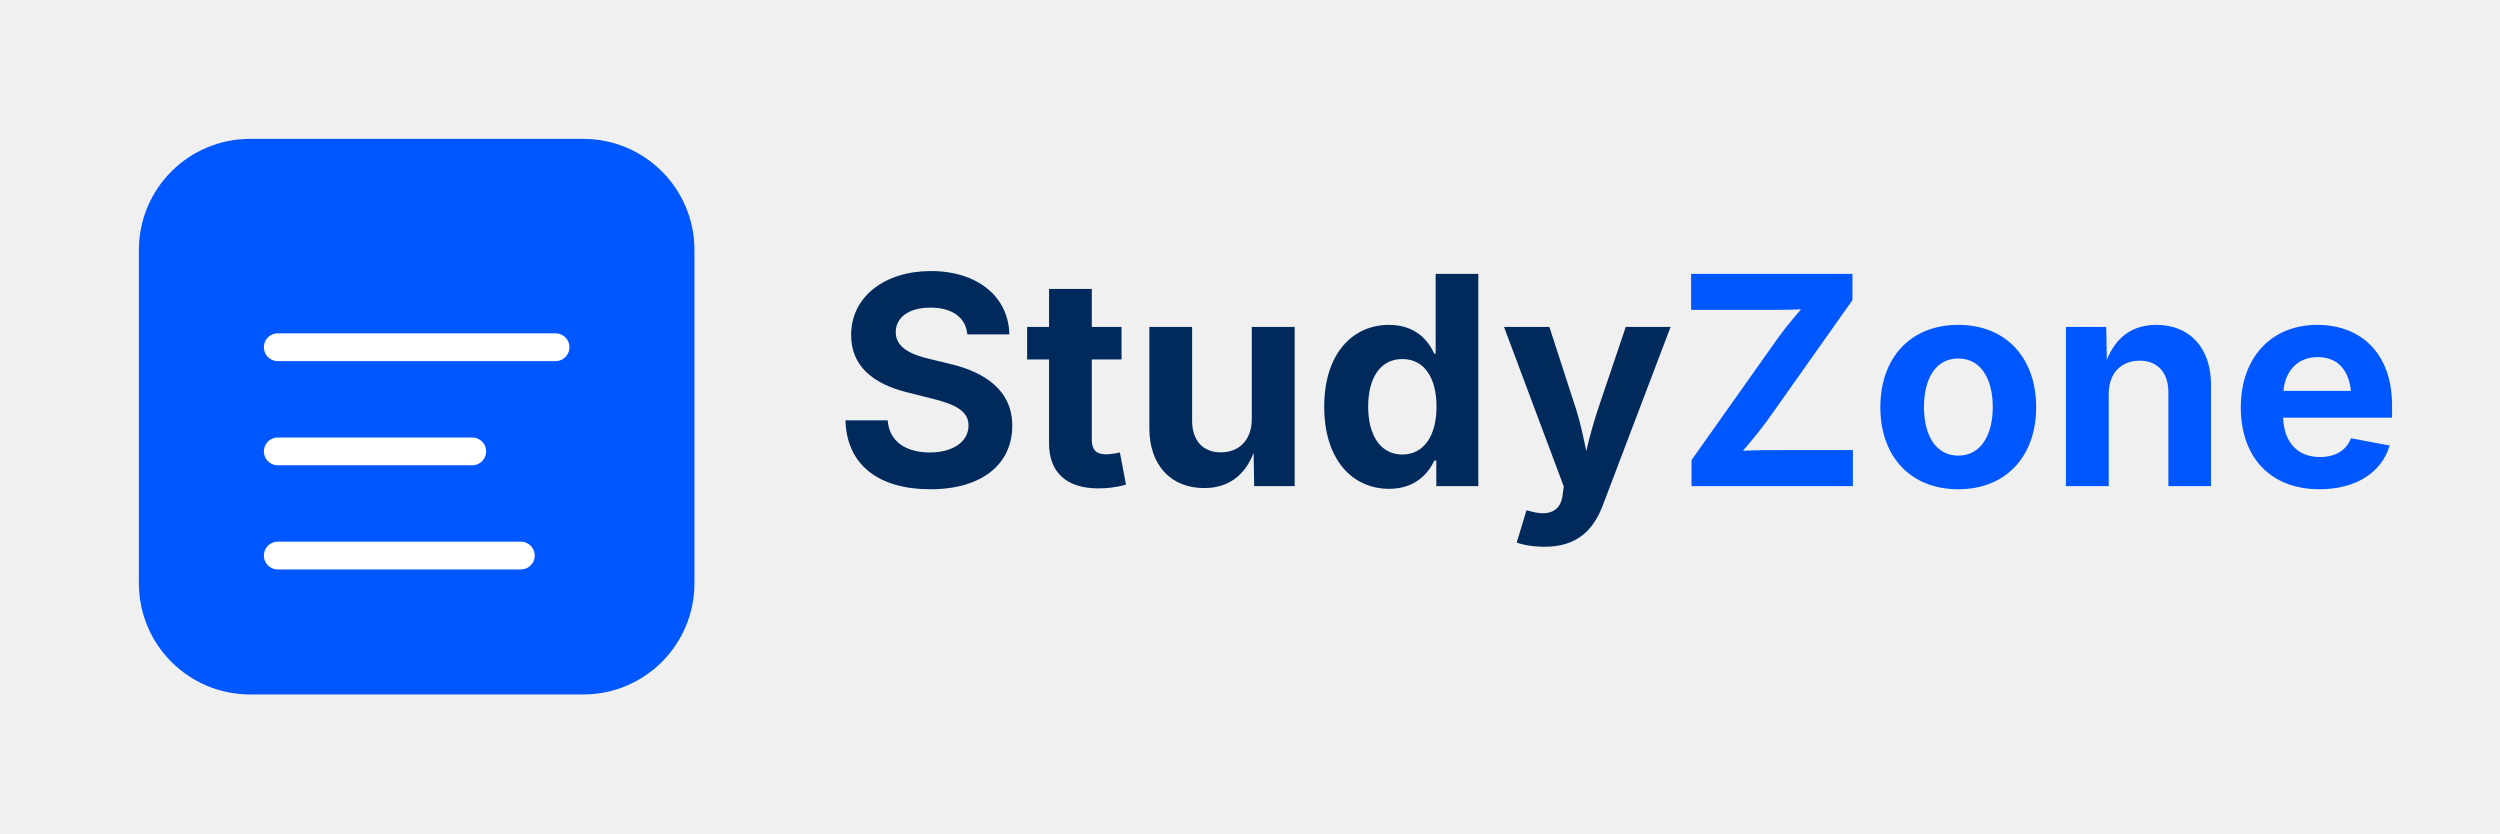
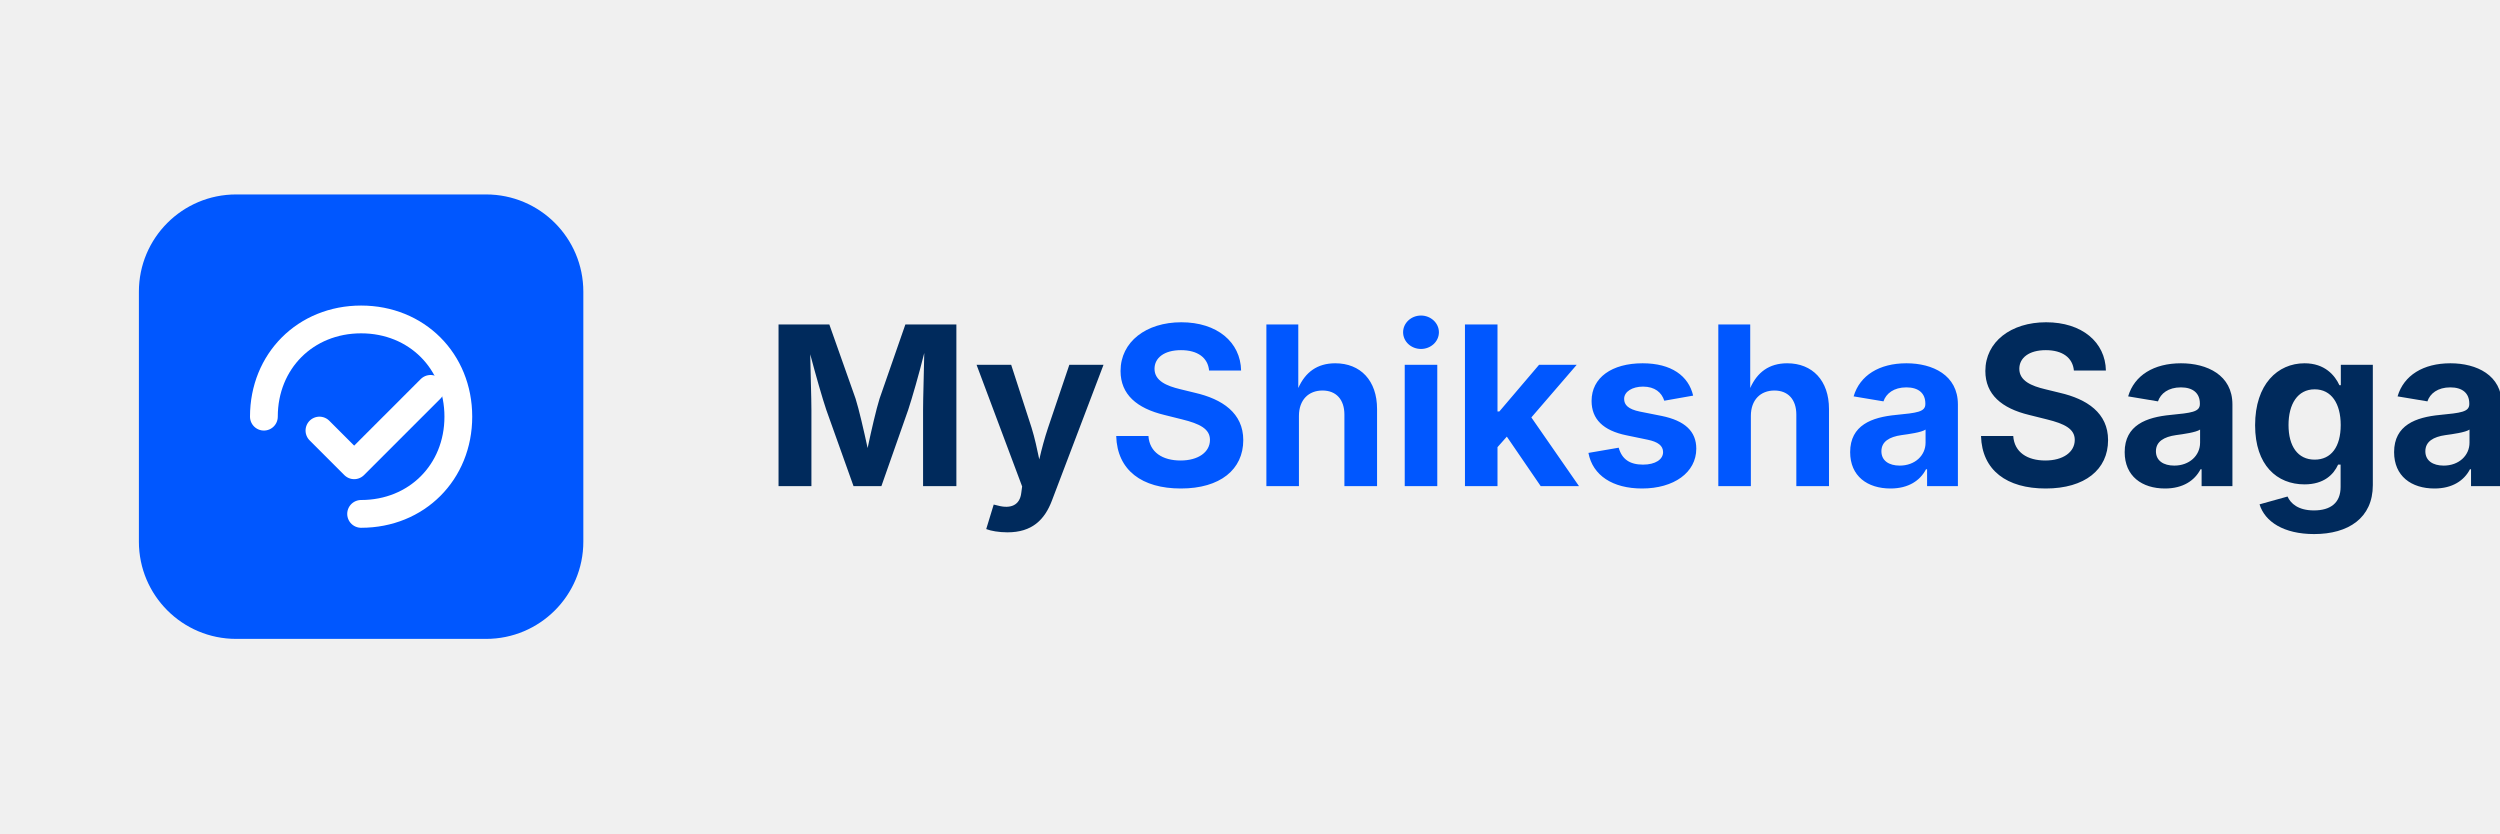
<svg xmlns="http://www.w3.org/2000/svg" width="360" height="120" viewBox="0 0 360 120" fill="none">
-   <g transform="translate(20,20)">
-     <rect x="0" y="0" width="80" height="80" rx="16" fill="#0057FF" />
-     <path d="M20 30H60M20 45H48M20 60H55" stroke="white" stroke-width="4" stroke-linecap="round" />
+   <g transform="translate(20,28)">
+     <rect x="0" y="0" width="64" height="64" rx="14" fill="#0057FF" />
+     <path d="M18 32C18 24 24 18 32 18C40 18 46 24 46 32C46 40 40 46 32 46" stroke="white" stroke-width="4" stroke-linecap="round" fill="none" />
+     <path d="M26 34L31 39L42 28" stroke="white" stroke-width="4" stroke-linecap="round" stroke-linejoin="round" />
  </g>
-   <text x="120" y="70" font-family="Inter, Segoe UI, sans-serif" font-size="42" font-weight="700" fill="#002A5C">
-     Study<tspan fill="#0057FF">Zone</tspan>
+   <text x="110" y="70" font-family="Inter, 'Segoe UI', sans-serif" font-size="32" font-weight="700" fill="#002A5C">
+     My<tspan fill="#0057FF">Shiksha</tspan>Sagar
  </text>
</svg>
